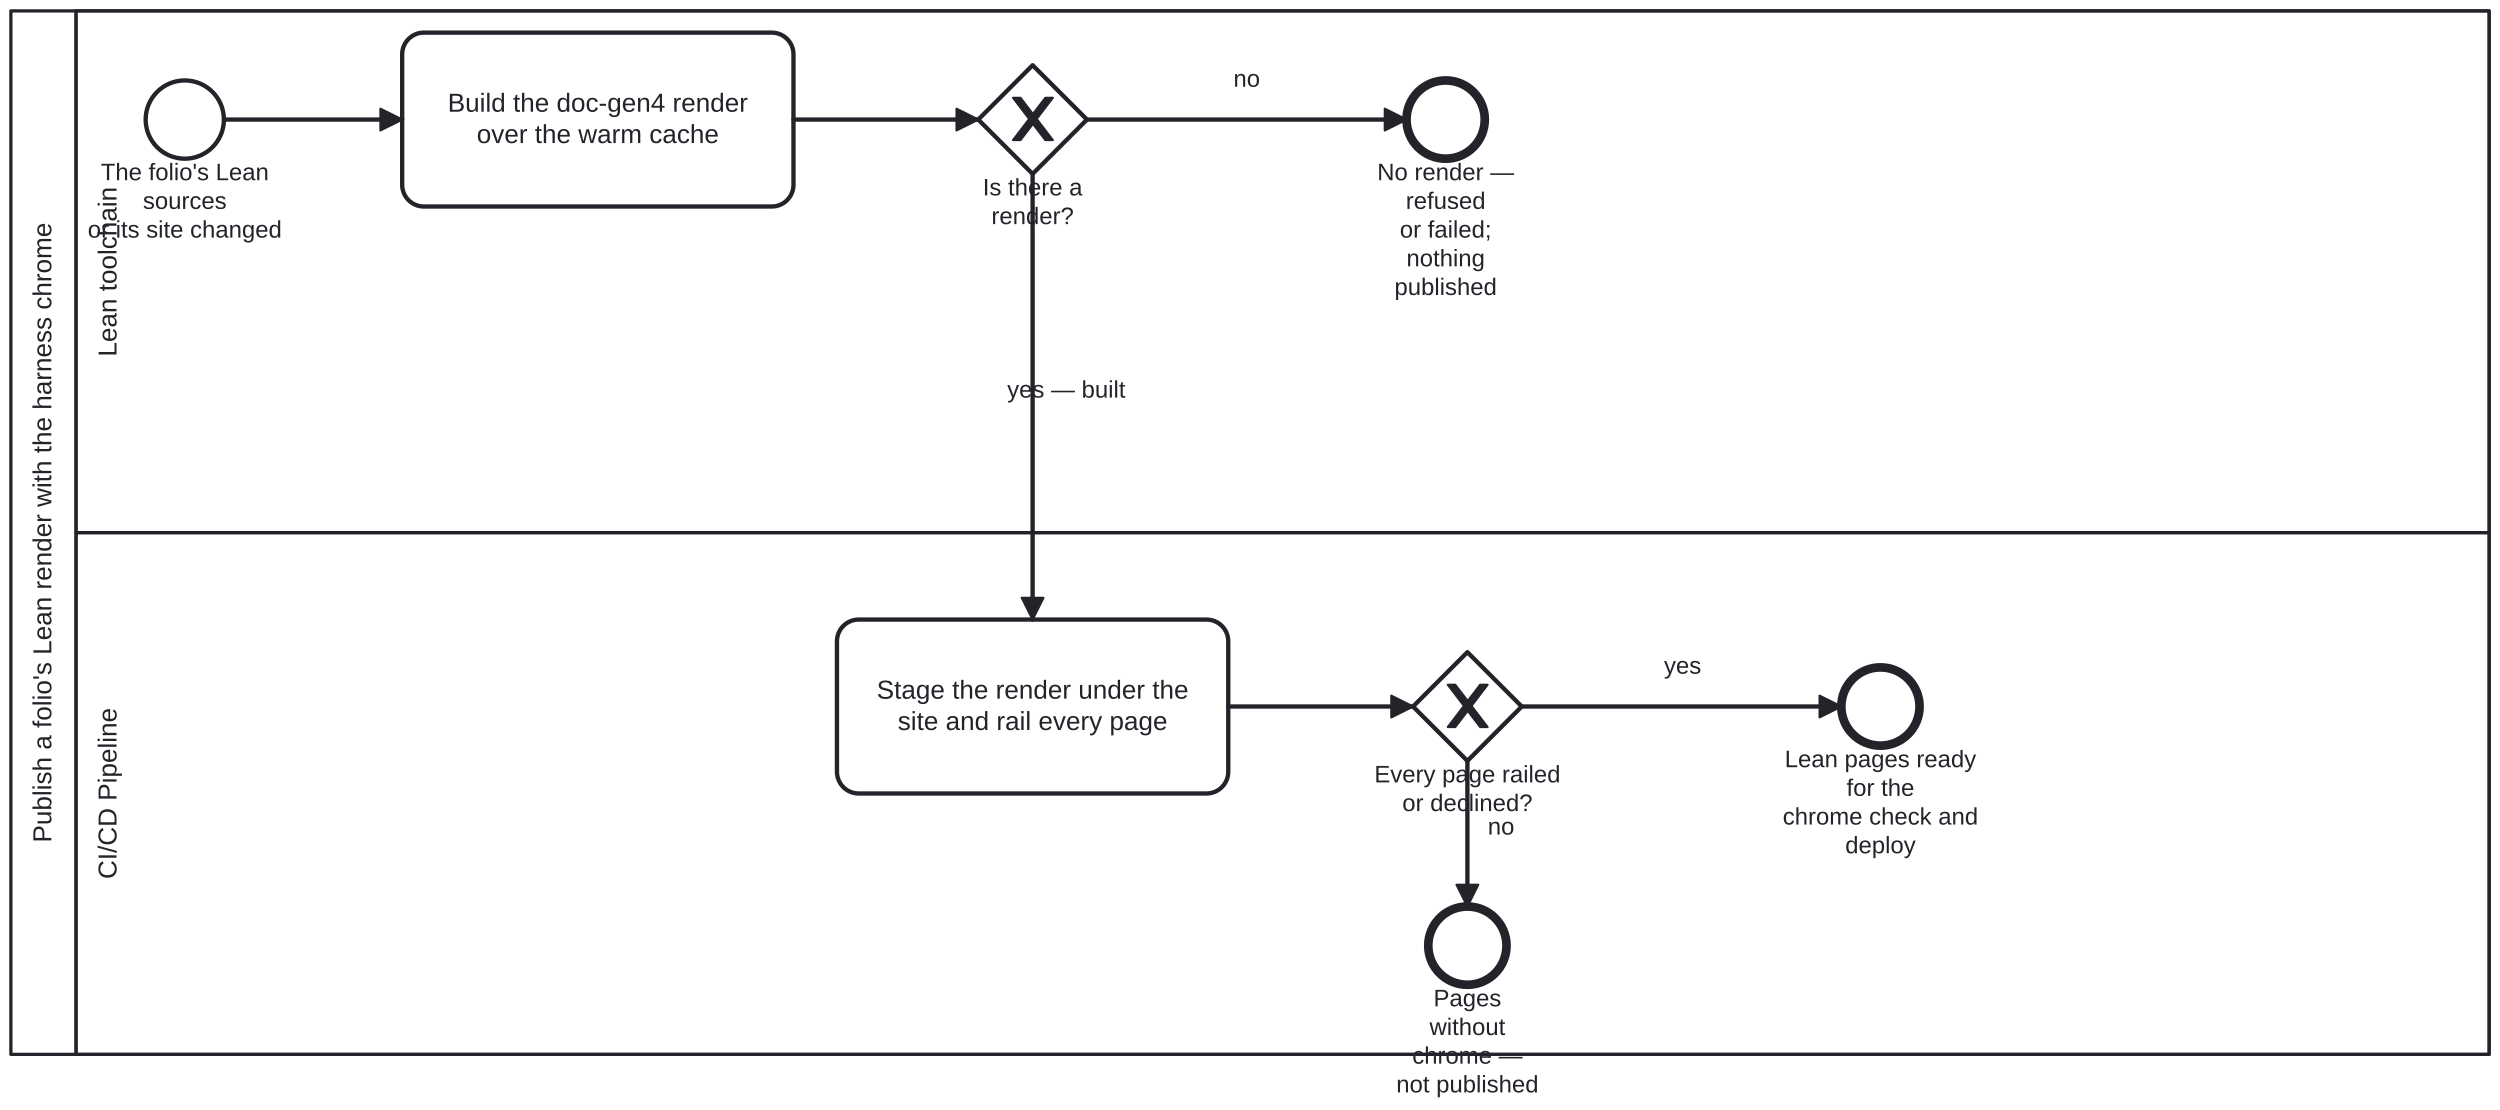
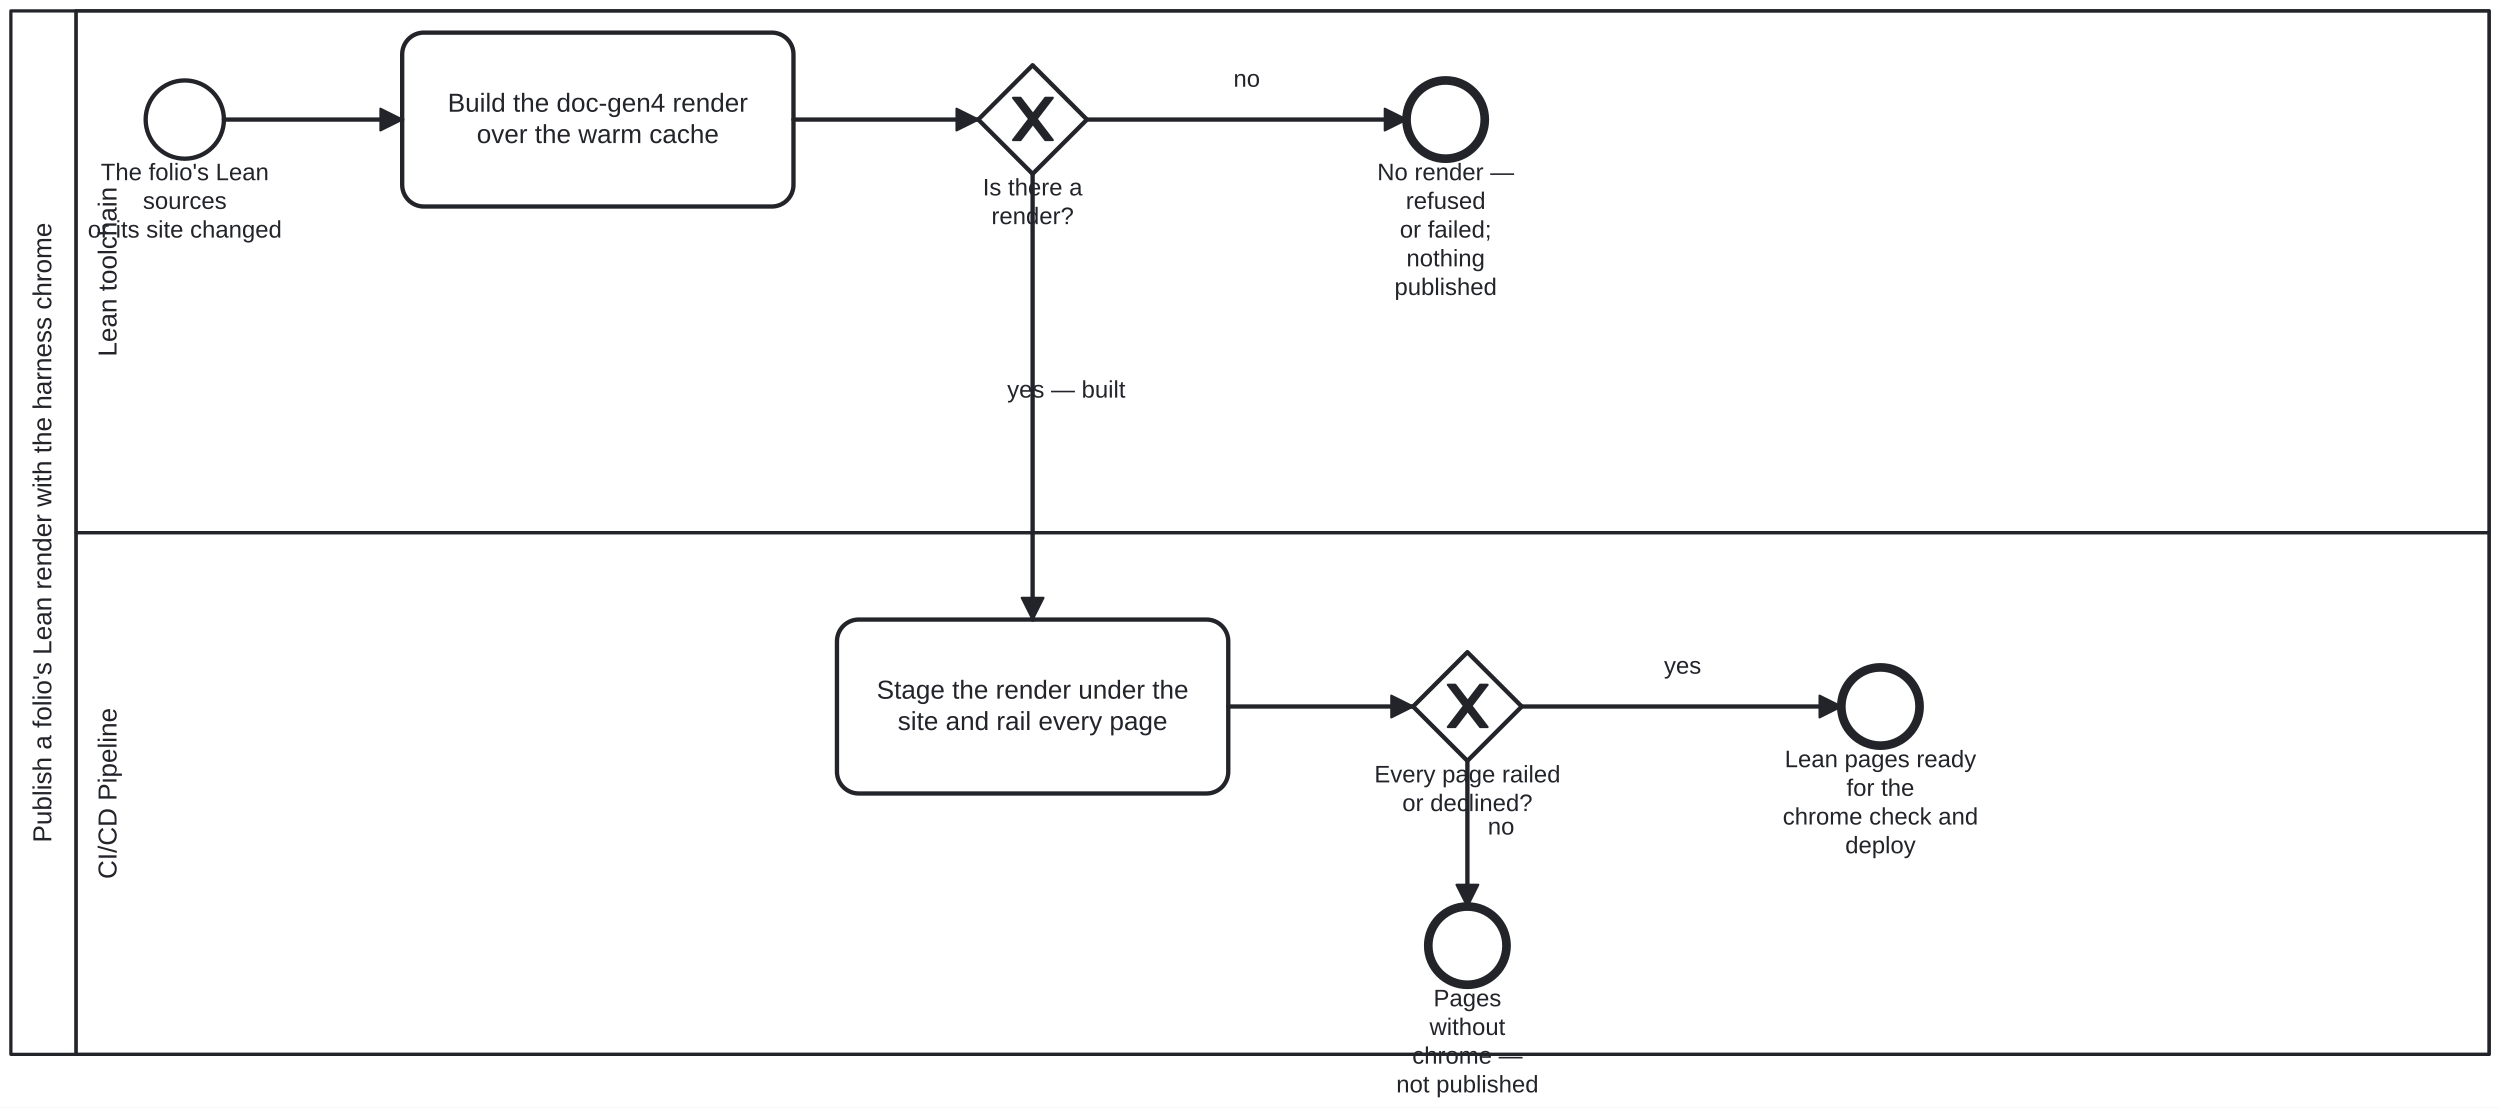
- <svg xmlns="http://www.w3.org/2000/svg" width="100%" style="max-width:100%;height:auto" viewBox="55 55 1150 510.5" version="1.1">
-   <rect x="55" y="55" width="1150" height="510.5" fill="#ffffff" />
+ <svg xmlns="http://www.w3.org/2000/svg" width="100%" style="max-width:100%;height:auto" viewBox="55 55 1150 509.5" version="1.1">
+   <rect x="55" y="55" width="1150" height="509.5" fill="#ffffff" />
  <g class="djs-group">
    <g class="djs-element djs-shape" data-element-id="Participant_Process_LeanDocsPublish" style="display: block;" transform="matrix(1 0 0 1 60 60)">
      <g class="djs-visual">
        <rect x="0" y="0" width="1140" height="480" rx="0" ry="0" style="stroke-linecap: round; stroke-linejoin: round; stroke: rgb(34, 36, 42); stroke-width: 1.5px; fill: white; fill-opacity: 0.95;" />
        <path style="fill: none; stroke-linecap: round; stroke-linejoin: round; stroke: rgb(34, 36, 42); stroke-width: 1.5px;" d="M30,0L30,480" />
        <text lineHeight="1.2" class="djs-label" style="font-family: Arial, sans-serif; font-size: 12px; font-weight: normal; fill: rgb(34, 36, 42);" transform="matrix(-1.83697e-16 -1 1 -1.83697e-16 0 480)">
          <tspan x="97.441" y="18.6">Publish a folio's Lean render with the harness chrome</tspan>
        </text>
      </g>
      <rect class="djs-hit djs-hit-all" x="0" y="0" width="1140" height="480" style="fill: none; stroke-opacity: 0; stroke: white; stroke-width: 15px;" />
    </g>
    <g class="djs-children">
      <g class="djs-group">
        <g class="djs-element djs-shape" data-element-id="Lane_Build" style="display: block;" transform="matrix(1 0 0 1 90 300)">
          <g class="djs-visual">
            <rect x="0" y="0" width="1110" height="240" rx="0" ry="0" style="stroke-linecap: round; stroke-linejoin: round; stroke: rgb(34, 36, 42); stroke-width: 1.5px; fill: white; fill-opacity: 0.25;" />
            <text lineHeight="1.2" class="djs-label" style="font-family: Arial, sans-serif; font-size: 12px; font-weight: normal; fill: rgb(34, 36, 42);" transform="matrix(-1.83697e-16 -1 1 -1.83697e-16 0 240)">
              <tspan x="80.651" y="18.6">CI/CD Pipeline</tspan>
            </text>
          </g>
          <rect class="djs-hit djs-hit-all" x="0" y="0" width="1110" height="240" style="fill: none; stroke-opacity: 0; stroke: white; stroke-width: 15px;" />
        </g>
      </g>
      <g class="djs-group">
        <g class="djs-element djs-shape" data-element-id="Lane_Lean" style="display: block;" transform="matrix(1 0 0 1 90 60)">
          <g class="djs-visual">
            <rect x="0" y="0" width="1110" height="240" rx="0" ry="0" style="stroke-linecap: round; stroke-linejoin: round; stroke: rgb(34, 36, 42); stroke-width: 1.5px; fill: white; fill-opacity: 0.25;" />
            <text lineHeight="1.2" class="djs-label" style="font-family: Arial, sans-serif; font-size: 12px; font-weight: normal; fill: rgb(34, 36, 42);" transform="matrix(-1.83697e-16 -1 1 -1.83697e-16 0 240)">
              <tspan x="80.968" y="18.6">Lean toolchain</tspan>
            </text>
          </g>
          <rect class="djs-hit djs-hit-all" x="0" y="0" width="1110" height="240" style="fill: none; stroke-opacity: 0; stroke: white; stroke-width: 15px;" />
        </g>
      </g>
      <g class="djs-group">
        <g class="djs-element djs-shape" data-element-id="Start_Changed" style="display: block;" transform="matrix(1 0 0 1 122 92)">
          <g class="djs-visual">
            <circle cx="18" cy="18" r="18" style="stroke-linecap: round; stroke-linejoin: round; stroke: rgb(34, 36, 42); stroke-width: 2px; fill: white; fill-opacity: 0.95;" />
          </g>
          <rect class="djs-hit djs-hit-all" x="0" y="0" width="36" height="36" style="fill: none; stroke-opacity: 0; stroke: white; stroke-width: 15px;" />
        </g>
      </g>
      <g class="djs-group">
        <g class="djs-element djs-shape" data-element-id="Start_Changed_label" style="display: block;" transform="matrix(1 0 0 1 95 128)">
          <g class="djs-visual">
            <text lineHeight="1.2" class="djs-label" style="font-family: Arial, sans-serif; font-size: 11px; font-weight: normal; fill: rgb(34, 36, 42);">
              <tspan x="6.342" y="9.9">The folio's Lean </tspan>
              <tspan x="25.742" y="23.1">sources</tspan>
              <tspan x="0.364" y="36.3">or its site changed</tspan>
            </text>
          </g>
          <rect class="djs-hit djs-hit-all" x="0" y="0" width="90" height="40" style="fill: none; stroke-opacity: 0; stroke: white; stroke-width: 15px;" />
        </g>
      </g>
      <g class="djs-group">
        <g class="djs-element djs-shape" data-element-id="Task_Build" style="display: block;" transform="matrix(1 0 0 1 240 70)">
          <g class="djs-visual">
            <rect x="0" y="0" width="180" height="80" rx="10" ry="10" style="stroke-linecap: round; stroke-linejoin: round; stroke: rgb(34, 36, 42); stroke-width: 2px; fill: white; fill-opacity: 0.95;" />
            <text lineHeight="1.2" class="djs-label" style="font-family: Arial, sans-serif; font-size: 12px; font-weight: normal; fill: rgb(34, 36, 42);">
              <tspan x="20.953" y="36.4">Build the doc-gen4 render</tspan>
              <tspan x="34.31" y="50.8">over the warm cache</tspan>
            </text>
          </g>
          <rect class="djs-hit djs-hit-all" x="0" y="0" width="180" height="80" style="fill: none; stroke-opacity: 0; stroke: white; stroke-width: 15px;" />
        </g>
      </g>
      <g class="djs-group">
        <g class="djs-element djs-shape" data-element-id="GW_Built" style="display: block;" transform="matrix(1 0 0 1 505 85)">
          <g class="djs-visual">
            <polygon points="25,0 50,25 25,50 0,25" style="stroke-linecap: round; stroke-linejoin: round; stroke: rgb(34, 36, 42); stroke-width: 2px; fill: white; fill-opacity: 0.95;" />
            <path d="m 16,15 7.429,9.714 -7.429,9.714 3.429,0 5.714,-7.464 5.714,7.464 3.429,0 -7.429,-9.714 7.429,-9.714 -3.429,0 -5.714,7.464 -5.714,-7.464 -3.429,0 z" style="fill: rgb(34, 36, 42); stroke-linecap: round; stroke-linejoin: round; stroke: rgb(34, 36, 42); stroke-width: 1px;" />
          </g>
          <rect class="djs-hit djs-hit-all" x="0" y="0" width="50" height="50" style="fill: none; stroke-opacity: 0; stroke: white; stroke-width: 15px;" />
        </g>
      </g>
      <g class="djs-group">
        <g class="djs-element djs-shape" data-element-id="GW_Built_label" style="display: block;" transform="matrix(1 0 0 1 507 135)">
          <g class="djs-visual">
            <text lineHeight="1.2" class="djs-label" style="font-family: Arial, sans-serif; font-size: 11px; font-weight: normal; fill: rgb(34, 36, 42);">
              <tspan x="0.071" y="9.9">Is there a</tspan>
              <tspan x="4.043" y="23.1">render?</tspan>
            </text>
          </g>
          <rect class="djs-hit djs-hit-all" x="0" y="0" width="46" height="27" style="fill: none; stroke-opacity: 0; stroke: white; stroke-width: 15px;" />
        </g>
      </g>
      <g class="djs-group">
        <g class="djs-element djs-shape" data-element-id="End_NoRender" style="display: block;" transform="matrix(1 0 0 1 702 92)">
          <g class="djs-visual">
            <circle cx="18" cy="18" r="18" style="stroke-linecap: round; stroke-linejoin: round; stroke: rgb(34, 36, 42); stroke-width: 4px; fill: white; fill-opacity: 0.95;" />
          </g>
          <rect class="djs-hit djs-hit-all" x="0" y="0" width="36" height="36" style="fill: none; stroke-opacity: 0; stroke: white; stroke-width: 15px;" />
        </g>
      </g>
      <g class="djs-group">
        <g class="djs-element djs-shape" data-element-id="End_NoRender_label" style="display: block;" transform="matrix(1 0 0 1 679 128)">
          <g class="djs-visual">
            <text lineHeight="1.2" class="djs-label" style="font-family: Arial, sans-serif; font-size: 11px; font-weight: normal; fill: rgb(34, 36, 42);">
              <tspan x="9.515" y="9.9">No render — </tspan>
              <tspan x="22.655" y="23.1">refused</tspan>
              <tspan x="19.905" y="36.3">or failed; </tspan>
              <tspan x="22.956" y="49.5">nothing </tspan>
              <tspan x="17.453" y="62.7">published</tspan>
            </text>
          </g>
          <rect class="djs-hit djs-hit-all" x="0" y="0" width="82" height="53" style="fill: none; stroke-opacity: 0; stroke: white; stroke-width: 15px;" />
        </g>
      </g>
      <g class="djs-group">
        <g class="djs-element djs-shape" data-element-id="Task_Publish" style="display: block;" transform="matrix(1 0 0 1 440 340)">
          <g class="djs-visual">
            <rect x="0" y="0" width="180" height="80" rx="10" ry="10" style="stroke-linecap: round; stroke-linejoin: round; stroke: rgb(34, 36, 42); stroke-width: 2px; fill: white; fill-opacity: 0.95;" />
            <text lineHeight="1.2" class="djs-label" style="font-family: Arial, sans-serif; font-size: 12px; font-weight: normal; fill: rgb(34, 36, 42);">
              <tspan x="18.281" y="36.4">Stage the render under the</tspan>
              <tspan x="27.964" y="50.8">site and rail every page</tspan>
            </text>
          </g>
          <rect class="djs-hit djs-hit-all" x="0" y="0" width="180" height="80" style="fill: none; stroke-opacity: 0; stroke: white; stroke-width: 15px;" />
        </g>
      </g>
      <g class="djs-group">
        <g class="djs-element djs-shape" data-element-id="GW_Railed" style="display: block;" transform="matrix(1 0 0 1 705 355)">
          <g class="djs-visual">
            <polygon points="25,0 50,25 25,50 0,25" style="stroke-linecap: round; stroke-linejoin: round; stroke: rgb(34, 36, 42); stroke-width: 2px; fill: white; fill-opacity: 0.95;" />
            <path d="m 16,15 7.429,9.714 -7.429,9.714 3.429,0 5.714,-7.464 5.714,7.464 3.429,0 -7.429,-9.714 7.429,-9.714 -3.429,0 -5.714,7.464 -5.714,-7.464 -3.429,0 z" style="fill: rgb(34, 36, 42); stroke-linecap: round; stroke-linejoin: round; stroke: rgb(34, 36, 42); stroke-width: 1px;" />
          </g>
          <rect class="djs-hit djs-hit-all" x="0" y="0" width="50" height="50" style="fill: none; stroke-opacity: 0; stroke: white; stroke-width: 15px;" />
        </g>
      </g>
      <g class="djs-group">
        <g class="djs-element djs-shape" data-element-id="GW_Railed_label" style="display: block;" transform="matrix(1 0 0 1 687 405)">
          <g class="djs-visual">
            <text lineHeight="1.2" class="djs-label" style="font-family: Arial, sans-serif; font-size: 11px; font-weight: normal; fill: rgb(34, 36, 42);">
              <tspan x="0.198" y="9.9">Every page railed</tspan>
              <tspan x="13.035" y="23.1">or declined?</tspan>
            </text>
          </g>
          <rect class="djs-hit djs-hit-all" x="0" y="0" width="86" height="27" style="fill: none; stroke-opacity: 0; stroke: white; stroke-width: 15px;" />
        </g>
      </g>
      <g class="djs-group">
        <g class="djs-element djs-shape" data-element-id="End_Ready" style="display: block;" transform="matrix(1 0 0 1 902 362)">
          <g class="djs-visual">
            <circle cx="18" cy="18" r="18" style="stroke-linecap: round; stroke-linejoin: round; stroke: rgb(34, 36, 42); stroke-width: 4px; fill: white; fill-opacity: 0.95;" />
          </g>
          <rect class="djs-hit djs-hit-all" x="0" y="0" width="36" height="36" style="fill: none; stroke-opacity: 0; stroke: white; stroke-width: 15px;" />
        </g>
      </g>
      <g class="djs-group">
        <g class="djs-element djs-shape" data-element-id="End_Ready_label" style="display: block;" transform="matrix(1 0 0 1 875 398)">
          <g class="djs-visual">
            <text lineHeight="1.2" class="djs-label" style="font-family: Arial, sans-serif; font-size: 11px; font-weight: normal; fill: rgb(34, 36, 42);">
              <tspan x="0.965" y="9.9">Lean pages ready </tspan>
              <tspan x="29.408" y="23.1">for the</tspan>
              <tspan x="0.06" y="36.3">chrome check and</tspan>
              <tspan x="28.793" y="49.5">deploy</tspan>
            </text>
          </g>
          <rect class="djs-hit djs-hit-all" x="0" y="0" width="90" height="53" style="fill: none; stroke-opacity: 0; stroke: white; stroke-width: 15px;" />
        </g>
      </g>
      <g class="djs-group">
        <g class="djs-element djs-shape" data-element-id="End_Unrailed" style="display: block;" transform="matrix(1 0 0 1 712 472)">
          <g class="djs-visual">
            <circle cx="18" cy="18" r="18" style="stroke-linecap: round; stroke-linejoin: round; stroke: rgb(34, 36, 42); stroke-width: 4px; fill: white; fill-opacity: 0.95;" />
          </g>
          <rect class="djs-hit djs-hit-all" x="0" y="0" width="36" height="36" style="fill: none; stroke-opacity: 0; stroke: white; stroke-width: 15px;" />
        </g>
      </g>
      <g class="djs-group">
        <g class="djs-element djs-shape" data-element-id="End_Unrailed_label" style="display: block;" transform="matrix(1 0 0 1 695 508)">
          <g class="djs-visual">
            <text lineHeight="1.2" class="djs-label" style="font-family: Arial, sans-serif; font-size: 11px; font-weight: normal; fill: rgb(34, 36, 42);">
              <tspan x="19.405" y="9.9">Pages </tspan>
              <tspan x="17.573" y="23.1">without </tspan>
              <tspan x="9.632" y="36.3">chrome —</tspan>
              <tspan x="2.279" y="49.5">not published</tspan>
            </text>
          </g>
          <rect class="djs-hit djs-hit-all" x="0" y="0" width="70" height="40" style="fill: none; stroke-opacity: 0; stroke: white; stroke-width: 15px;" />
        </g>
      </g>
      <g class="djs-group">
        <g class="djs-element djs-connection" data-element-id="Flow_0" style="display: block;">
          <g class="djs-visual">
            <defs>
              <marker id="folio-marker-1" viewBox="0 0 20 20" refX="11" refY="10" markerWidth="10" markerHeight="10" orient="auto">
                <path d="M 1 5 L 11 10 L 1 15 Z" style="stroke-linecap: round; stroke-linejoin: round; stroke: rgb(34, 36, 42); stroke-width: 1px; fill: rgb(34, 36, 42);" />
              </marker>
            </defs>
            <path data-corner-radius="5" style="fill: none; stroke-linecap: round; stroke-linejoin: round; stroke: rgb(34, 36, 42); stroke-width: 2px; marker-end: url('#folio-marker-1');" d="M158,110L240,110" />
          </g>
          <path d="M158,110L240,110" class="djs-hit djs-hit-stroke" style="fill: none; stroke-opacity: 0; stroke: white; stroke-width: 15px;" />
        </g>
      </g>
      <g class="djs-group">
        <g class="djs-element djs-connection" data-element-id="Flow_1" style="display: block;">
          <g class="djs-visual">
            <defs>
              <marker id="folio-marker-2" viewBox="0 0 20 20" refX="11" refY="10" markerWidth="10" markerHeight="10" orient="auto">
                <path d="M 1 5 L 11 10 L 1 15 Z" style="stroke-linecap: round; stroke-linejoin: round; stroke: rgb(34, 36, 42); stroke-width: 1px; fill: rgb(34, 36, 42);" />
              </marker>
            </defs>
            <path data-corner-radius="5" style="fill: none; stroke-linecap: round; stroke-linejoin: round; stroke: rgb(34, 36, 42); stroke-width: 2px; marker-end: url('#folio-marker-2');" d="M420,110L505,110" />
          </g>
          <path d="M420,110L505,110" class="djs-hit djs-hit-stroke" style="fill: none; stroke-opacity: 0; stroke: white; stroke-width: 15px;" />
        </g>
      </g>
      <g class="djs-group">
        <g class="djs-element djs-connection" data-element-id="Flow_2" style="display: block;">
          <g class="djs-visual">
            <defs>
              <marker id="folio-marker-3" viewBox="0 0 20 20" refX="11" refY="10" markerWidth="10" markerHeight="10" orient="auto">
                <path d="M 1 5 L 11 10 L 1 15 Z" style="stroke-linecap: round; stroke-linejoin: round; stroke: rgb(34, 36, 42); stroke-width: 1px; fill: rgb(34, 36, 42);" />
              </marker>
            </defs>
            <path data-corner-radius="5" style="fill: none; stroke-linecap: round; stroke-linejoin: round; stroke: rgb(34, 36, 42); stroke-width: 2px; marker-end: url('#folio-marker-3');" d="M530,135L530,340" />
          </g>
          <path d="M530,135L530,340" class="djs-hit djs-hit-stroke" style="fill: none; stroke-opacity: 0; stroke: white; stroke-width: 15px;" />
        </g>
      </g>
      <g class="djs-group">
        <g class="djs-element djs-shape" data-element-id="Flow_2_label" style="display: block;" transform="matrix(1 0 0 1 518 228)">
          <g class="djs-visual">
            <text lineHeight="1.2" class="djs-label" style="font-family: Arial, sans-serif; font-size: 11px; font-weight: normal; fill: rgb(34, 36, 42);">
              <tspan x="0.295" y="9.9">yes — built</tspan>
            </text>
          </g>
          <rect class="djs-hit djs-hit-all" x="0" y="0" width="55" height="14" style="fill: none; stroke-opacity: 0; stroke: white; stroke-width: 15px;" />
        </g>
      </g>
      <g class="djs-group">
        <g class="djs-element djs-connection" data-element-id="Flow_3" style="display: block;">
          <g class="djs-visual">
            <defs>
              <marker id="folio-marker-4" viewBox="0 0 20 20" refX="11" refY="10" markerWidth="10" markerHeight="10" orient="auto">
                <path d="M 1 5 L 11 10 L 1 15 Z" style="stroke-linecap: round; stroke-linejoin: round; stroke: rgb(34, 36, 42); stroke-width: 1px; fill: rgb(34, 36, 42);" />
              </marker>
            </defs>
            <path data-corner-radius="5" style="fill: none; stroke-linecap: round; stroke-linejoin: round; stroke: rgb(34, 36, 42); stroke-width: 2px; marker-end: url('#folio-marker-4');" d="M555,110L702,110" />
          </g>
          <path d="M555,110L702,110" class="djs-hit djs-hit-stroke" style="fill: none; stroke-opacity: 0; stroke: white; stroke-width: 15px;" />
        </g>
      </g>
      <g class="djs-group">
        <g class="djs-element djs-shape" data-element-id="Flow_3_label" style="display: block;" transform="matrix(1 0 0 1 622 85)">
          <g class="djs-visual">
            <text lineHeight="1.2" class="djs-label" style="font-family: Arial, sans-serif; font-size: 11px; font-weight: normal; fill: rgb(34, 36, 42);">
              <tspan x="0.382" y="9.9">no</tspan>
            </text>
          </g>
          <rect class="djs-hit djs-hit-all" x="0" y="0" width="13" height="14" style="fill: none; stroke-opacity: 0; stroke: white; stroke-width: 15px;" />
        </g>
      </g>
      <g class="djs-group">
        <g class="djs-element djs-connection" data-element-id="Flow_4" style="display: block;">
          <g class="djs-visual">
            <defs>
              <marker id="folio-marker-5" viewBox="0 0 20 20" refX="11" refY="10" markerWidth="10" markerHeight="10" orient="auto">
                <path d="M 1 5 L 11 10 L 1 15 Z" style="stroke-linecap: round; stroke-linejoin: round; stroke: rgb(34, 36, 42); stroke-width: 1px; fill: rgb(34, 36, 42);" />
              </marker>
            </defs>
            <path data-corner-radius="5" style="fill: none; stroke-linecap: round; stroke-linejoin: round; stroke: rgb(34, 36, 42); stroke-width: 2px; marker-end: url('#folio-marker-5');" d="M620,380L705,380" />
          </g>
          <path d="M620,380L705,380" class="djs-hit djs-hit-stroke" style="fill: none; stroke-opacity: 0; stroke: white; stroke-width: 15px;" />
        </g>
      </g>
      <g class="djs-group">
        <g class="djs-element djs-connection" data-element-id="Flow_5" style="display: block;">
          <g class="djs-visual">
            <defs>
              <marker id="folio-marker-6" viewBox="0 0 20 20" refX="11" refY="10" markerWidth="10" markerHeight="10" orient="auto">
                <path d="M 1 5 L 11 10 L 1 15 Z" style="stroke-linecap: round; stroke-linejoin: round; stroke: rgb(34, 36, 42); stroke-width: 1px; fill: rgb(34, 36, 42);" />
              </marker>
            </defs>
            <path data-corner-radius="5" style="fill: none; stroke-linecap: round; stroke-linejoin: round; stroke: rgb(34, 36, 42); stroke-width: 2px; marker-end: url('#folio-marker-6');" d="M755,380L902,380" />
          </g>
          <path d="M755,380L902,380" class="djs-hit djs-hit-stroke" style="fill: none; stroke-opacity: 0; stroke: white; stroke-width: 15px;" />
        </g>
      </g>
      <g class="djs-group">
        <g class="djs-element djs-shape" data-element-id="Flow_5_label" style="display: block;" transform="matrix(1 0 0 1 820 355)">
          <g class="djs-visual">
            <text lineHeight="1.2" class="djs-label" style="font-family: Arial, sans-serif; font-size: 11px; font-weight: normal; fill: rgb(34, 36, 42);">
              <tspan x="0.441" y="9.9">yes</tspan>
            </text>
          </g>
          <rect class="djs-hit djs-hit-all" x="0" y="0" width="18" height="14" style="fill: none; stroke-opacity: 0; stroke: white; stroke-width: 15px;" />
        </g>
      </g>
      <g class="djs-group">
        <g class="djs-element djs-connection" data-element-id="Flow_6" style="display: block;">
          <g class="djs-visual">
            <defs>
              <marker id="folio-marker-7" viewBox="0 0 20 20" refX="11" refY="10" markerWidth="10" markerHeight="10" orient="auto">
                <path d="M 1 5 L 11 10 L 1 15 Z" style="stroke-linecap: round; stroke-linejoin: round; stroke: rgb(34, 36, 42); stroke-width: 1px; fill: rgb(34, 36, 42);" />
              </marker>
            </defs>
            <path data-corner-radius="5" style="fill: none; stroke-linecap: round; stroke-linejoin: round; stroke: rgb(34, 36, 42); stroke-width: 2px; marker-end: url('#folio-marker-7');" d="M730,405L730,472" />
          </g>
          <path d="M730,405L730,472" class="djs-hit djs-hit-stroke" style="fill: none; stroke-opacity: 0; stroke: white; stroke-width: 15px;" />
        </g>
      </g>
      <g class="djs-group">
        <g class="djs-element djs-shape" data-element-id="Flow_6_label" style="display: block;" transform="matrix(1 0 0 1 739 429)">
          <g class="djs-visual">
            <text lineHeight="1.2" class="djs-label" style="font-family: Arial, sans-serif; font-size: 11px; font-weight: normal; fill: rgb(34, 36, 42);">
              <tspan x="0.382" y="9.9">no</tspan>
            </text>
          </g>
          <rect class="djs-hit djs-hit-all" x="0" y="0" width="13" height="14" style="fill: none; stroke-opacity: 0; stroke: white; stroke-width: 15px;" />
        </g>
      </g>
    </g>
  </g>
</svg>
